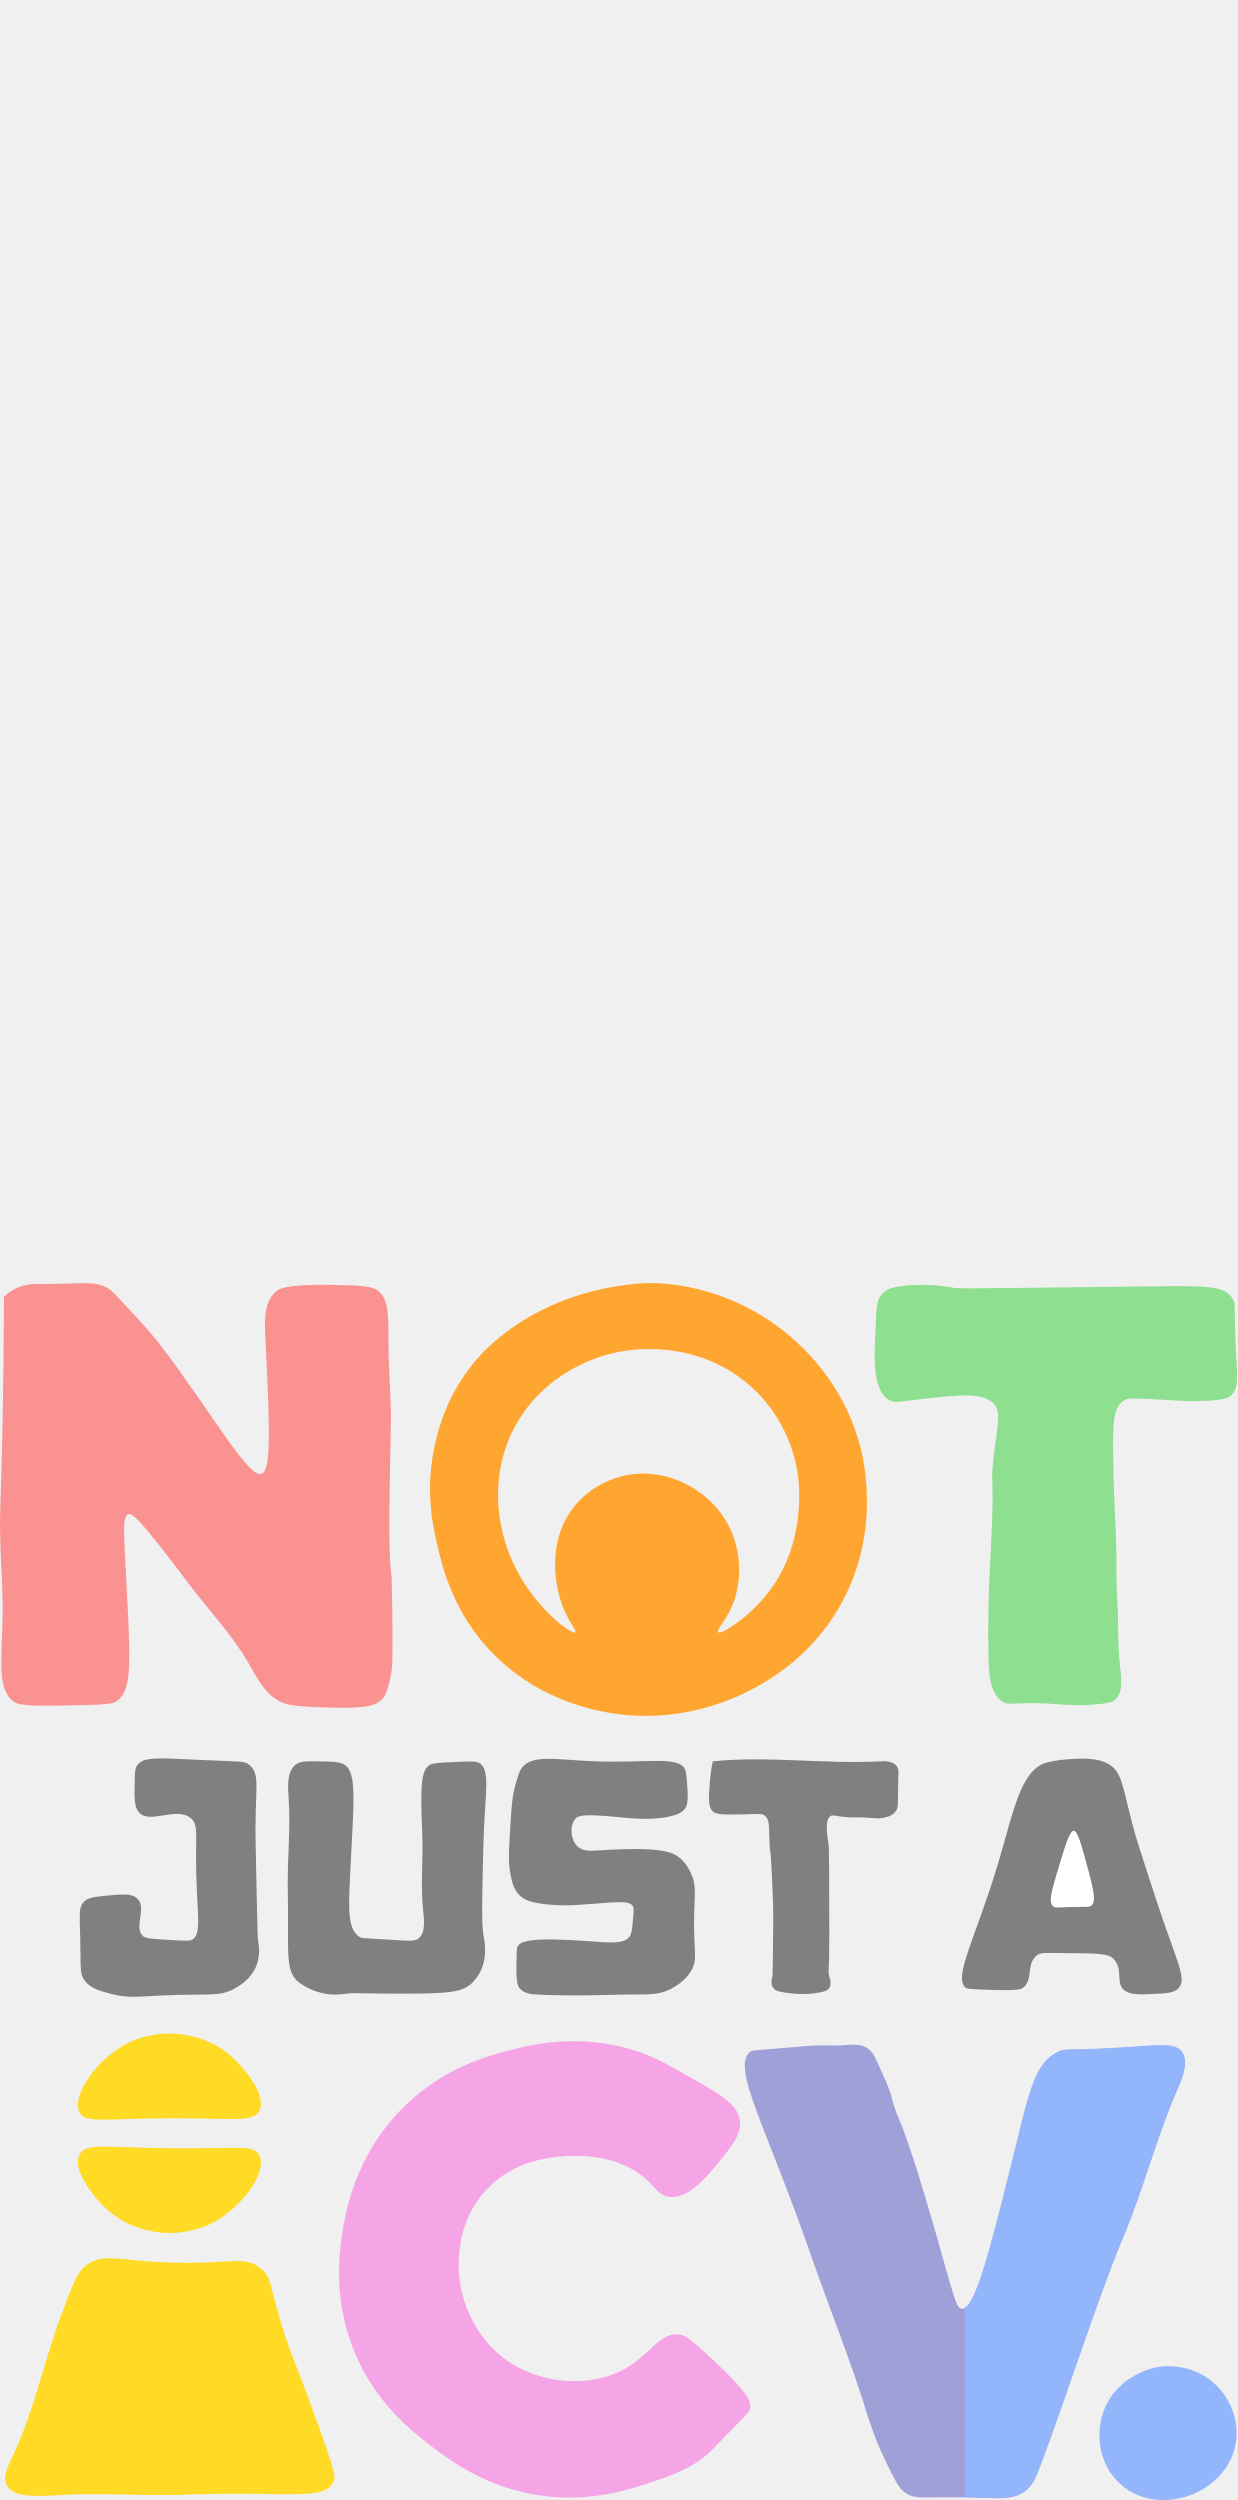
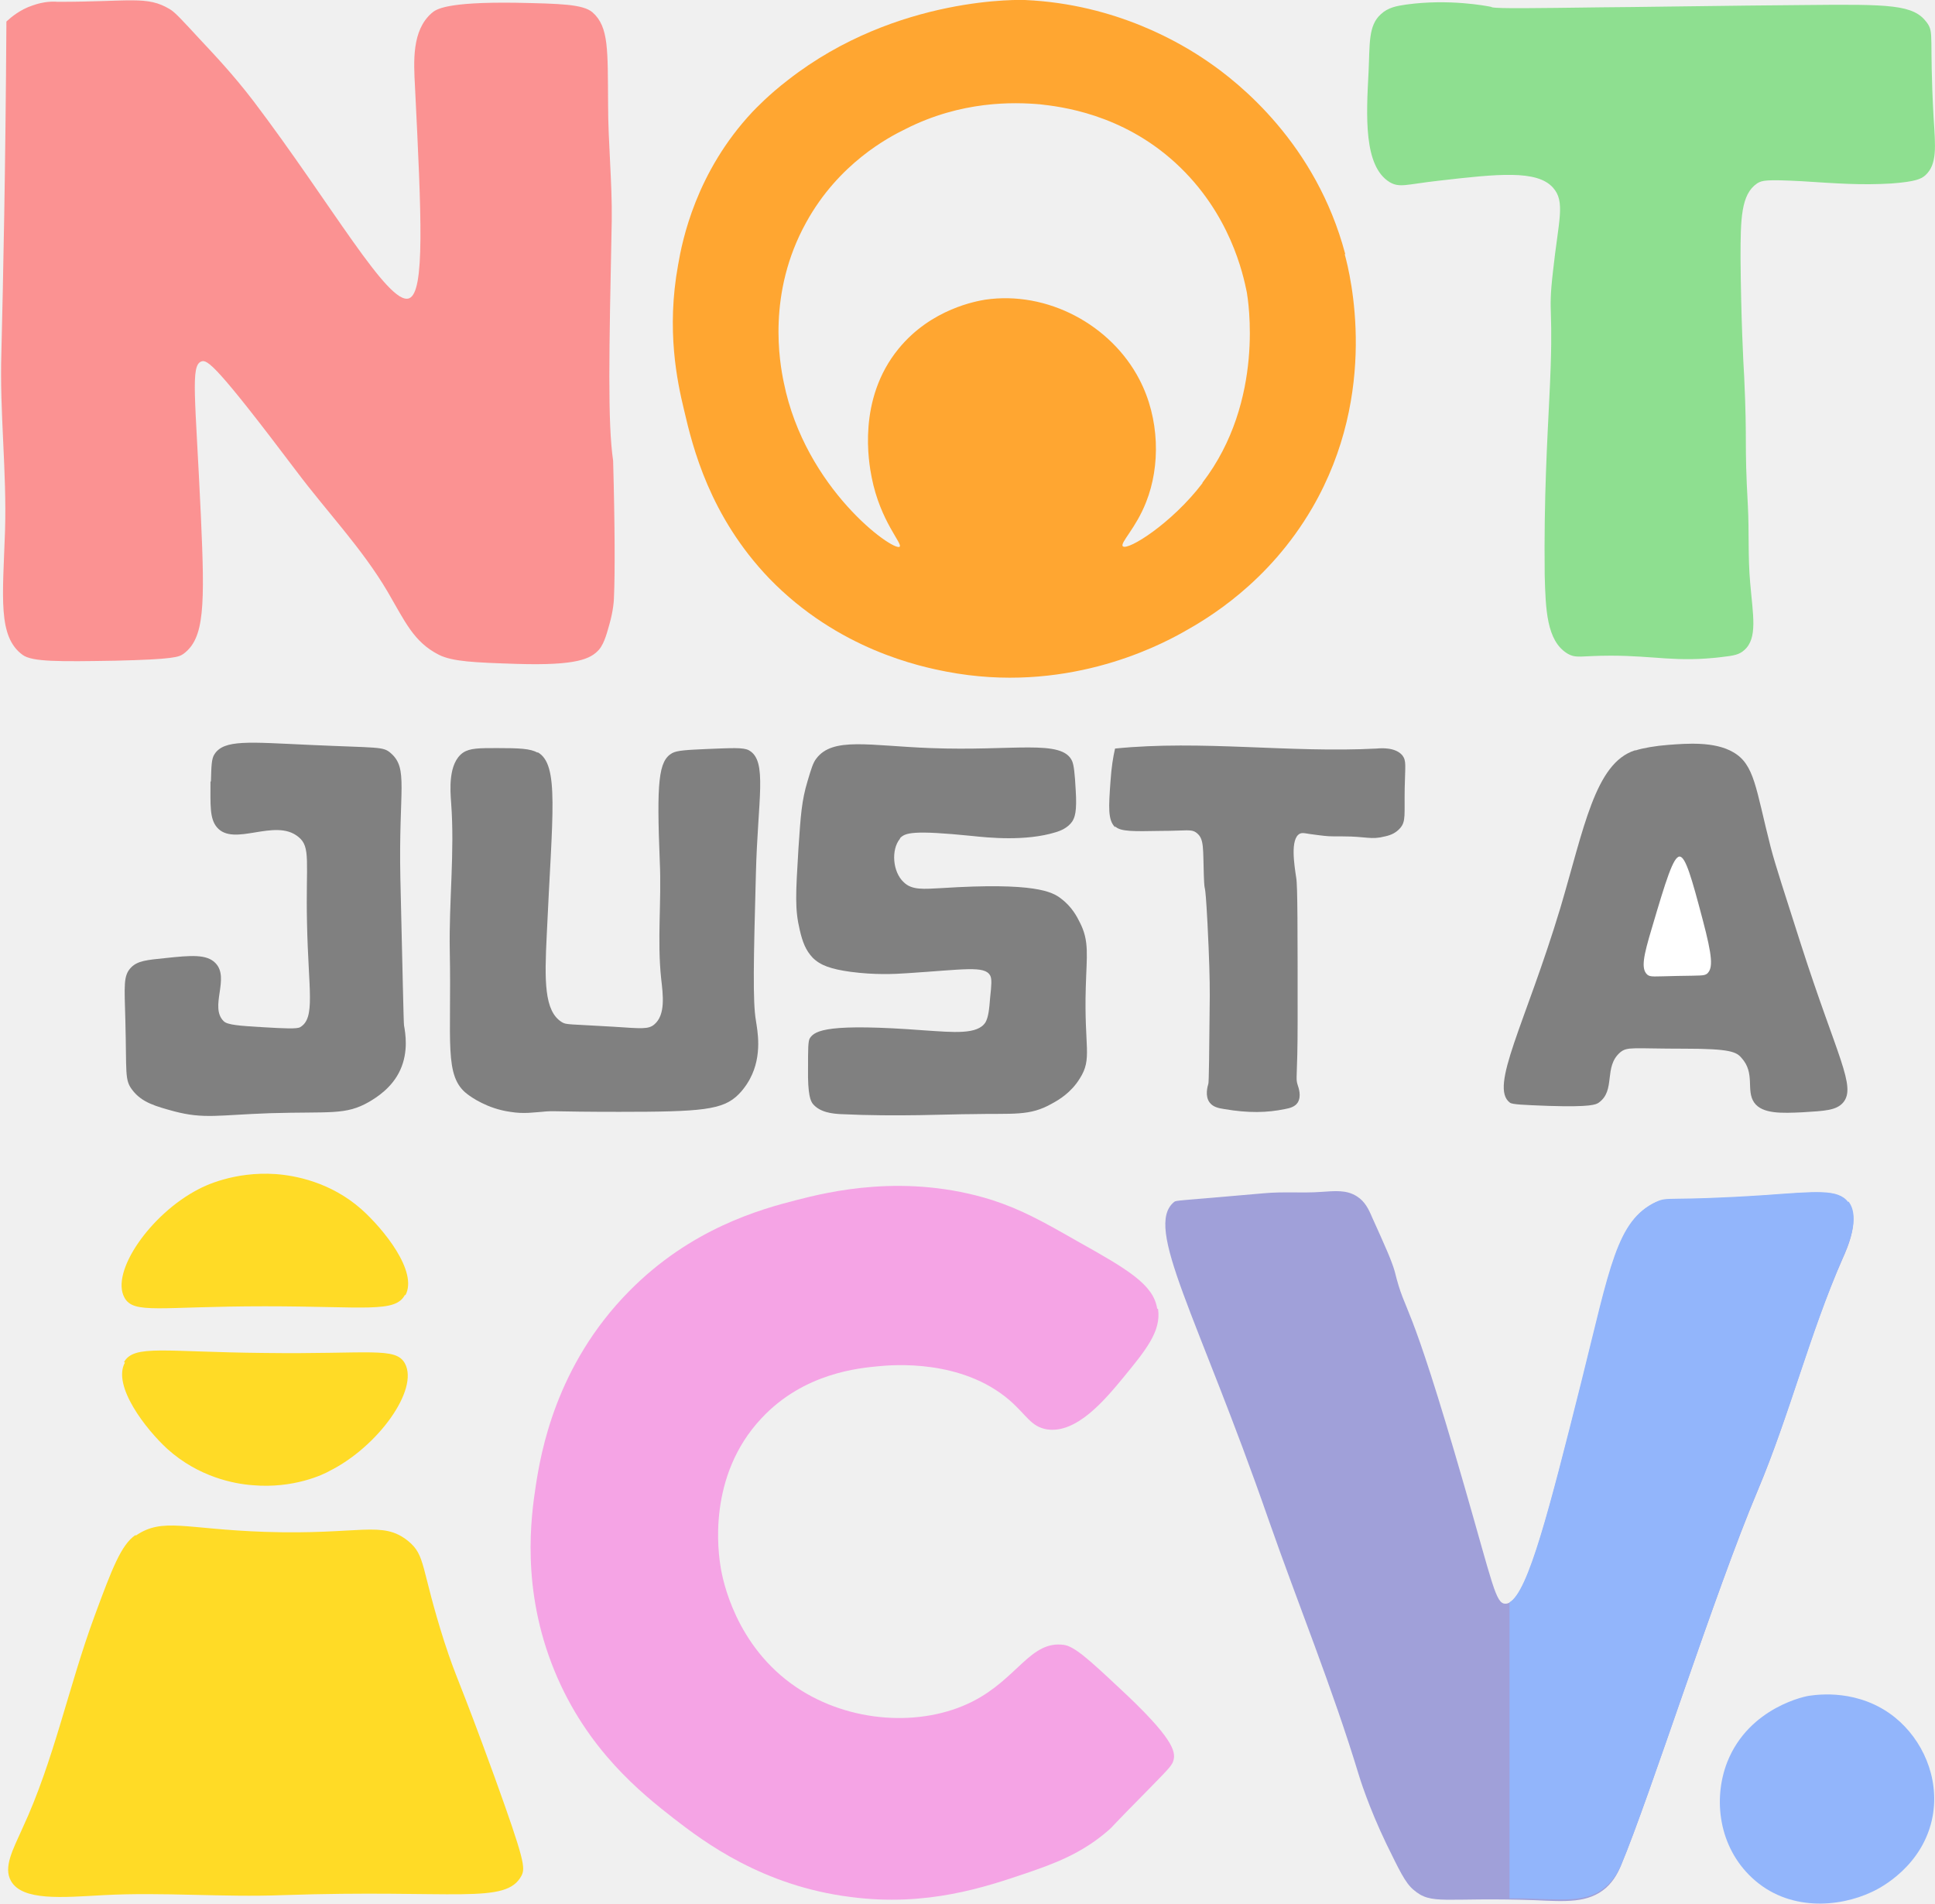
- <svg xmlns="http://www.w3.org/2000/svg" id="Calque_1" data-name="Calque 1" viewBox="0 0 422.91 854.61">
+ <svg xmlns="http://www.w3.org/2000/svg" id="Calque_1" version="1.1" viewBox="0 0 422.9 416">
  <defs>
    <style>
-       .cls-1 {
+       .st0 {
        fill: #8edf90;
      }

-       .cls-2 {
+       .st1 {
        fill: #fff;
      }

-       .cls-3 {
+       .st2 {
        fill: #a0a0d9;
      }

-       .cls-4 {
+       .st3 {
        fill: #ffa631;
      }

-       .cls-5 {
+       .st4 {
        fill: #f5a4e5;
      }

-       .cls-6 {
+       .st5 {
        fill: #fb9292;
      }

-       .cls-7 {
+       .st6 {
        fill: #ffdb26;
      }

-       .cls-8 {
+       .st7 {
        fill: gray;
      }

-       .cls-9 {
+       .st8 {
        fill: #92b5fb;
      }
    </style>
  </defs>
-   <path class="cls-6" d="M1.36,443.3c1.09-1.04,2.99-2.58,5.71-3.53,2.47-.86,4.52-.85,5.52-.84,16,.06,19.47-1.42,24.53,1.59,1.1.65,2.94,2.64,6.62,6.62,2.78,3,7.25,7.61,11.74,13.53,16.92,22.29,29.52,44.83,33.96,43.15,3.49-1.32,2.67-17.85,1.28-46.21-.28-5.62-.69-12.34,3.57-16.09.98-.86,3.17-2.55,18.38-2.3,9.74.16,14.65.28,16.75,2.14,3.65,3.22,3.32,8.24,3.42,20.08.07,8.43.93,16.85.77,25.28-.58,29.51-.88,44.26.26,52.6.38,14.19.37,24.87.19,29.39-.05,1.23-.17,3.52-.96,6.35-.37,1.32-.96,4.1-2.3,5.62-1.8,2.04-4.83,3.51-17.87,3.06-9.4-.32-14.1-.48-17.11-2.04-5.49-2.85-7.42-7.33-11.23-13.79-5.59-9.47-13.3-17.51-19.91-26.3-17.47-23.2-19.49-24.48-20.8-23.97-2.42.94-1.35,7.58-.14,33.67.92,19.78.81,26.84-3.84,30.21-.97.71-2.1,1.22-14.79,1.45-12.17.22-18.29.3-20.43-1.28-5.38-3.98-4.28-12.55-3.83-27.06.4-12.93-1.24-25.88-.77-38.81.6-16.6,1.16-39.7,1.28-72.51Z" />
-   <path class="cls-4" d="M293.96,494.11c-6.44-24.11-23.23-37.37-30.13-42.13-5.28-3.64-19.61-12.53-39.83-13.37,0,0-27.85-1.16-51.83,17.45-4.3,3.33-7.02,6.21-7.66,6.89-12.36,13.2-15.37,28.22-16.34,33.45-2.65,14.22-.16,25.45,1.28,31.66,1.89,8.15,5.6,23.23,18.64,36.77,15.07,15.64,33.08,19.33,38.81,20.43,25.6,4.88,45.59-5.18,51.83-8.68,5.02-2.81,18.52-10.61,28.09-27.06,14.73-25.34,8.34-50.95,7.15-55.4ZM262.81,544.15c-6.74,8.79-16.32,14.8-17.36,13.79-.69-.67,2.86-4.04,5.11-9.7,3.08-7.79,2.98-18.16-1.53-26.81-6.19-11.87-20.15-19.43-33.7-17.36-1.68.26-11.71,1.94-18.89,10.72-9.11,11.14-6.47,24.95-5.87,28.09,1.85,9.69,6.89,14.61,6.13,15.17-1.37,1.01-20.55-12.62-25.28-35.86-.87-4.3-3.72-19.48,4.85-34.98,7.11-12.86,18.01-18.56,21.7-20.43,12.22-6.17,23.64-5.94,29.36-5.36,4.44.45,17.77,2,29.62,12.77,12.05,10.95,14.82,24.38,15.57,28.34.25,1.32,4.14,23.57-9.7,41.62Z" />
-   <path class="cls-1" d="M326.13,440.24c1.35.27,8.9.18,24,0,4.6-.05,29.37-.36,44.17-.51,18.85-.19,23.88-.14,26.81,3.83,1.7,2.31.45,2.9,1.53,20.94.38,6.32.77,10.15-1.79,12.51-.86.79-2.07,1.43-7.4,1.79-6.66.44-11.81-.09-19.66-.51-7.67-.41-8.65-.21-9.7.51-3.5,2.4-3.65,7.74-3.57,16.34.11,12.93.62,22.78.78,26.04.74,15.15-.08,13.75.75,28.09.32,5.61,0,11.26.51,16.85.65,7.07,1.69,12.18-1.28,14.81-1.08.96-2.29,1.23-4.85,1.53-9.92,1.16-14.62-.28-24.26-.26-6.56.02-7.51.69-9.45-.51-4.45-2.77-4.74-9.69-4.85-17.11-.25-16.98.6-29.96,1.02-38.55,1.06-21.5-.38-17.43.77-27.83,1.24-11.21,2.77-15.31,0-18.38-3.54-3.93-11.95-2.99-25.02-1.53-7.09.79-8.55,1.57-10.72.26-5.73-3.45-5.12-14.54-4.6-24,.34-6.19-.1-10.2,2.68-12.69,1.62-1.45,3.52-1.84,5.49-2.12,9.43-1.33,17.63.31,18.64.51Z" />
-   <path class="cls-8" d="M46.04,609.51c-.1,4.97-.17,8.05,1.39,9.94,3.66,4.41,12.72-2.06,17.76,2.06,2.75,2.25,1.6,5.45,1.9,18.89.33,14.72,1.92,20.74-1.47,22.74-.73.43-3.24.29-8.24-.01-5.11-.31-7.69-.48-8.53-1.28-3.22-3.06,1.38-9.37-1.79-12.71-1.9-2-5.38-1.65-10.97-1.08-3.97.4-5.96.6-7.4,2.04-1.77,1.76-1.47,3.91-1.28,11.74.28,11.36-.2,12.87,1.47,15.12,2.08,2.8,5.18,3.64,9.16,4.65,6.51,1.66,9.6.77,20.76.4,13.29-.44,16.58.55,21.76-2.45,1.51-.88,5-2.96,6.83-7,1.83-4.04,1.07-7.97.77-9.7-.11-.64-.33-11.15-.77-32.17-.41-19.55,1.85-23.93-2.12-27.34-1.7-1.46-2.59-1.06-17.79-1.77-13.24-.61-18.63-1.19-20.68,2.04-.67,1.05-.7,2.66-.77,5.87Z" />
-   <path class="cls-8" d="M117.53,603.13c-1.59-.91-4.04-.95-8.94-1.02-3.9-.06-5.88-.07-7.4,1.02-3.28,2.35-2.76,8.26-2.55,10.98.81,10.72-.49,21.51-.26,32.26.45,20.05-1.28,27.36,3.83,31.32.9.7,4.45,3.18,9.45,3.93,2.96.45,5.19.11,6.89-.1,2.88-.35,1.98-.04,16.85,0,18.1.04,22.72-.39,26.11-3.79,1.46-1.46,2.42-3.23,2.49-3.36,2.8-5.2,1.65-10.73,1.28-12.77-.73-3.99-.49-13.3,0-31.91.43-16.45,2.6-24.84-1.53-27.06-1.22-.66-3.87-.52-9.19-.26-4.36.22-6.54.33-7.55.91-2.99,1.73-3.41,6.31-2.66,23.85.36,8.5-.63,17.07.26,25.53.37,3.5.98,7.93-1.53,9.96-1.31,1.06-2.77.89-8.88.51-9.98-.62-10.32-.43-11.29-1.02-3.93-2.42-3.78-9.07-3.32-19.15,1.22-26.55,2.77-37.08-2.04-39.83Z" />
-   <path class="cls-8" d="M196.68,621.77c1.06-1.22,2.75-1.78,15.66-.51,3.71.37,11.81,1.22,18.3-.77,1.03-.31,2.57-.87,3.57-2.3.63-.89,1.08-2.16.77-6.89-.25-3.68-.37-5.52-.77-6.38-2.21-4.81-12.81-2.14-30.89-2.83-13.39-.51-21.41-2.51-25.02,2.32-.68.91-1.07,2.24-1.87,4.91-1.29,4.34-1.51,7.43-1.96,14.75-.62,10-.76,13.25.26,17.79.58,2.6,1.28,4.43,2.81,5.95,1.73,1.73,4,2.52,8.28,3.06,5.29.68,9.46.45,12.4.26,12.36-.8,16.85-1.72,18.13.51.39.67.26,2.07,0,4.85-.25,2.7-.4,4.32-1.02,5.36-1.67,2.79-7.15,2.24-13.28,1.79-21.08-1.56-24.02-.03-25.08,1.71-.36.58-.39,2.54-.45,6.46-.1,6.09.62,7.25,1.02,7.77,1.57,2.01,4.47,2.18,6.13,2.26,12.53.57,23.76.1,28.68,0,9.05-.19,12.65.52,17.53-2.26,1.5-.85,4.17-2.41,6.14-5.47,2.81-4.37.93-6.69,1.27-19.91.18-7.06.81-10.07-1.27-14.19-.58-1.16-1.72-3.42-4.08-5.24-1.92-1.48-5.79-3.56-26.15-2.28-3.86.24-6.47.49-8.34-1.28-2.37-2.24-2.84-7.06-.77-9.45Z" />
-   <path class="cls-8" d="M243.66,619.22c1.19,1.15,4.13,1.12,9.96,1.02,5.65-.1,6.74-.48,7.91.51,1.56,1.32,1.31,3.41,1.53,9.19.2,5.31.25-.81.77,10.47.36,7.99.55,11.99.51,15.83-.13,12.62-.2,18.93-.26,19.15-.19.69-.8,2.77.26,4.19.68.92,1.78,1.18,3.18,1.43,5.31.94,9.31.78,13.16,0,1.09-.22,2.19-.5,2.81-1.43.91-1.37.21-3.3,0-3.94-.54-1.62.01-1.23,0-14.04-.02-19.76-.03-29.64-.26-31.15-.4-2.69-1.41-8.56.77-9.7.66-.34,1.18-.04,3.83.26,2.51.28,2.17.28,5.62.26,5.24-.05,6.08.76,9.19,0,1.36-.33,2.42-.77,3.32-1.79,1.31-1.48.94-2.91,1.05-8.68.1-4.96.41-6.02-.53-7.15-1.54-1.84-4.59-1.61-5.62-1.55-19.04,1-38.22-1.91-57.19,0-.35,1.66-.8,4.13-1.02,7.17-.41,5.58-.61,8.38,1.02,9.96Z" />
-   <path class="cls-8" d="M357.53,602.62c1.51-.48,4.37-.99,7.15-1.2,3.99-.3,10.1-.77,14.24,1.6,4.69,2.69,4.85,7.87,8.23,20.78,1.11,4.25,2.95,9.9,6.64,21.19h0c7.85,24.6,12.18,31.07,9.19,34.57-1.46,1.7-3.95,1.83-8.94,2.07-4.37.22-8.68.43-10.47-2.07-1.89-2.65.27-6.37-2.81-9.81-1.14-1.28-2.54-2.01-12.26-2.04-11.63-.04-12.65-.5-14.21.85-3.67,3.2-.91,8.31-4.69,11-.62.44-1.63.97-10.98.66-5.26-.18-7.89-.26-8.43-.66-4.6-3.42,3.44-17.3,10.98-42.49,5.25-17.55,7.59-31.7,16.34-34.47Z" />
-   <path class="cls-2" d="M359.98,651.64c.71.64,1.41.4,6.6.27,5.31-.14,5.83.08,6.52-.53,1.34-1.17,1.2-3.62-1.02-11.88-2.44-9.08-3.67-13.61-5.05-13.65-1.41-.03-2.98,5.2-6.08,15.68-1.76,5.97-2.4,8.83-.97,10.11Z" />
-   <path class="cls-7" d="M27.26,736.41c-2.84,5.13,4.6,14.61,9.34,18.89,6.75,6.1,14.53,7.56,18.64,7.91,8.96.77,15.57-2.43,16.85-3.06,10.57-5.29,19.57-17.79,16.5-23.49-1.99-3.69-7.71-2.04-30.67-2.3-21.95-.25-28.49-1.89-30.67,2.04Z" />
-   <path class="cls-7" d="M88.61,721.65c2.76-5.17-4.81-14.54-9.6-18.76-6.83-6-14.63-7.36-18.75-7.65-8.97-.64-15.54,2.64-16.81,3.3-10.5,5.44-19.32,18.07-16.17,23.72,2.04,3.66,7.73,1.93,30.69,1.87,21.96-.06,28.51,1.49,30.63-2.47Z" />
-   <path class="cls-7" d="M29.7,774.19c5.9-4.04,10.64-1.37,28.21-.77,20.89.72,25.59-2.64,31.29,2.05,3.91,3.22,2.7,5.7,7.9,21.95,2.77,8.64,2.9,7.28,10.98,29.62,6.64,18.34,6.74,19.78,5.87,21.45-3.38,6.54-14.45,3.01-52.34,4.34-13.01.46-26.06-.7-39.06,0-8.98.49-17.74,1.3-20.16-3.06-1.67-3.01.37-6.81,2.54-11.49,6.9-14.84,10.13-31.13,15.83-46.47,3.82-10.28,5.8-15.47,8.94-17.62Z" />
-   <path class="cls-5" d="M252.85,724.59c-.82-5.23-6.34-8.46-17.36-14.72-7.74-4.4-12.16-6.91-18.64-8.96-19.01-6.02-35.93-1.82-42.87,0-7.77,2.03-23,6.23-36.53,19.91-16.09,16.27-19.32,35.39-20.43,42.5-1.03,6.64-3.28,22.5,4.09,40.48,7.08,17.29,19.05,26.77,26.04,32.17,6.7,5.17,19.46,14.78,38.66,17.25,16.69,2.15,29.54-2.22,38.45-5.25,5.77-1.96,12.15-4.2,18.1-9.45.86-.76.15-.2,8.71-8.94,4.6-4.69,5.13-5.18,5.36-6.38.36-1.83-.08-4.68-12-15.83-6.42-6.01-9.68-9.02-12.04-9.32-7.33-.95-10.07,7.41-20.04,12.39-11.14,5.56-26.79,4.67-38.36-3.06-13.44-8.98-16.18-23.7-16.62-26.3-.51-3.01-2.98-19.82,8.87-32.51,9.29-9.96,21.46-11.03,25.6-11.4,3.09-.27,18.09-1.6,28.6,7.4,3.8,3.26,4.66,5.85,8.17,6.38,6.52,1,12.73-6.54,16.6-11.23,5.01-6.08,8.43-10.23,7.66-15.13Z" />
-   <path class="cls-9" d="M395.58,809.17c1.46-.24,10.73-1.64,18.64,4.85,5.92,4.85,9.69,12.98,8.17,21.45-1.96,10.93-11.55,15.75-13.33,16.6-7.17,3.4-18.28,4.29-26.24-3.06-7.2-6.65-8.59-17.07-5.36-25.28,4.75-12.08,17.55-14.46,18.13-14.55Z" />
-   <path class="cls-3" d="M361.87,701.43c2.81-1.34,2.29-.1,23.74-1.53,11.28-.75,16.08-1.4,18.31,1.53,2.69,3.53-.15,9.86-1.21,12.26-7.29,16.5-11.62,34.19-18.64,50.81-9.3,22.01-23.5,66.71-29.87,81.96-.38.91-1.26,2.95-3.25,4.7-3.87,3.39-8.86,2.96-15.64,2.71-19.76-.73-22.47,1.21-26.55-2.3-1.78-1.53-3.14-4.34-5.87-9.96-3.93-8.09-5.91-14.6-6.13-15.32-5.73-18.82-13.2-37.07-19.66-55.66-15.51-44.63-27.26-63.85-20.6-69.35.51-.42.46-.22,19.58-1.89,4.16-.36,8.35.04,12.51-.26,3.1-.22,5.61-.52,7.91,1.02,1.7,1.14,2.46,2.72,3.32,4.6,2.83,6.22,4.25,9.33,4.85,11.74,2.63,10.53,2.63,3.06,15.32,47.23,6.17,21.46,6.81,25.47,8.87,25.53,4.39.13,9.03-18.01,16.67-48.51,6.31-25.19,7.71-35.21,16.34-39.32Z" />
-   <path class="cls-9" d="M403.94,701.28c-2.24-2.94-7.04-2.29-18.32-1.54-21.45,1.43-20.93.2-23.74,1.54-8.64,4.11-10.03,14.12-16.34,39.32-7.08,28.29-11.59,45.94-15.71,48.25v64.71c1.67.02,3.49.07,5.49.14,6.79.25,11.78.68,15.64-2.71,2-1.74,2.88-3.79,3.26-4.69,6.37-15.25,20.57-59.95,29.87-81.96,7.02-16.62,11.35-34.31,18.64-50.81,1.05-2.39,3.89-8.72,1.21-12.25Z" />
+   <path class="st5" d="M1.4,4.7c1.1-1,3-2.6,5.7-3.5,2.5-.9,4.5-.9,5.5-.8,16,0,19.5-1.4,24.5,1.6,1.1.6,2.9,2.6,6.6,6.6,2.8,3,7.2,7.6,11.7,13.5,16.9,22.3,29.5,44.8,34,43.1,3.5-1.3,2.7-17.9,1.3-46.2-.3-5.6-.7-12.3,3.6-16.1,1-.9,3.2-2.5,18.4-2.3,9.7.2,14.7.3,16.8,2.1,3.6,3.2,3.3,8.2,3.4,20.1,0,8.4.9,16.9.8,25.3-.6,29.5-.9,44.3.3,52.6.4,14.2.4,24.9.2,29.4,0,1.2-.2,3.5-1,6.3-.4,1.3-1,4.1-2.3,5.6-1.8,2-4.8,3.5-17.9,3.1-9.4-.3-14.1-.5-17.1-2-5.5-2.8-7.4-7.3-11.2-13.8-5.6-9.5-13.3-17.5-19.9-26.3-17.5-23.2-19.5-24.5-20.8-24-2.4.9-1.3,7.6-.1,33.7.9,19.8.8,26.8-3.8,30.2-1,.7-2.1,1.2-14.8,1.5-12.2.2-18.3.3-20.4-1.3-5.4-4-4.3-12.5-3.8-27.1.4-12.9-1.2-25.9-.8-38.8C.7,60.6,1.2,37.5,1.4,4.7h0Z" />
+   <path class="st3" d="M294,55.5c-6.4-24.1-23.2-37.4-30.1-42.1C258.5,9.7,244.2.9,224,0c0,0-27.9-1.2-51.8,17.5-4.3,3.3-7,6.2-7.7,6.9-12.4,13.2-15.4,28.2-16.3,33.5-2.6,14.2-.2,25.5,1.3,31.7,1.9,8.2,5.6,23.2,18.6,36.8,15.1,15.6,33.1,19.3,38.8,20.4,25.6,4.9,45.6-5.2,51.8-8.7,5-2.8,18.5-10.6,28.1-27.1,14.7-25.3,8.3-51,7.1-55.4h0ZM262.8,105.6c-6.7,8.8-16.3,14.8-17.4,13.8-.7-.7,2.9-4,5.1-9.7,3.1-7.8,3-18.2-1.5-26.8-6.2-11.9-20.1-19.4-33.7-17.4-1.7.3-11.7,1.9-18.9,10.7-9.1,11.1-6.5,25-5.9,28.1,1.9,9.7,6.9,14.6,6.1,15.2-1.4,1-20.6-12.6-25.3-35.9-.9-4.3-3.7-19.5,4.9-35,7.1-12.9,18-18.6,21.7-20.4,12.2-6.2,23.6-5.9,29.4-5.4,4.4.5,17.8,2,29.6,12.8,12,11,14.8,24.4,15.6,28.3.2,1.3,4.1,23.6-9.7,41.6h0Z" />
+   <path class="st0" d="M326.1,1.6c1.4.3,8.9.2,24,0,4.6,0,29.4-.4,44.2-.5,18.9-.2,23.9-.1,26.8,3.8,1.7,2.3.5,2.9,1.5,20.9.4,6.3.8,10.1-1.8,12.5-.9.8-2.1,1.4-7.4,1.8-6.7.4-11.8,0-19.7-.5-7.7-.4-8.6-.2-9.7.5-3.5,2.4-3.6,7.7-3.6,16.3.1,12.9.6,22.8.8,26,.7,15.2,0,13.8.8,28.1.3,5.6,0,11.3.5,16.8.6,7.1,1.7,12.2-1.3,14.8-1.1,1-2.3,1.2-4.9,1.5-9.9,1.2-14.6-.3-24.3-.3-6.6,0-7.5.7-9.5-.5-4.5-2.8-4.7-9.7-4.9-17.1-.2-17,.6-30,1-38.5,1.1-21.5-.4-17.4.8-27.8,1.2-11.2,2.8-15.3,0-18.4-3.5-3.9-12-3-25-1.5-7.1.8-8.5,1.6-10.7.3-5.7-3.5-5.1-14.5-4.6-24,.3-6.2-.1-10.2,2.7-12.7,1.6-1.5,3.5-1.8,5.5-2.1,9.4-1.3,17.6.3,18.6.5h0Z" />
+   <path class="st7" d="M46,170.9c0,5-.2,8,1.4,9.9,3.7,4.4,12.7-2.1,17.8,2.1,2.8,2.2,1.6,5.5,1.9,18.9.3,14.7,1.9,20.7-1.5,22.7-.7.4-3.2.3-8.2,0-5.1-.3-7.7-.5-8.5-1.3-3.2-3.1,1.4-9.4-1.8-12.7-1.9-2-5.4-1.7-11-1.1-4,.4-6,.6-7.4,2-1.8,1.8-1.5,3.9-1.3,11.7.3,11.4-.2,12.9,1.5,15.1,2.1,2.8,5.2,3.6,9.2,4.7,6.5,1.7,9.6.8,20.8.4,13.3-.4,16.6.5,21.8-2.5,1.5-.9,5-3,6.8-7s1.1-8,.8-9.7c-.1-.6-.3-11.2-.8-32.2-.4-19.5,1.8-23.9-2.1-27.3-1.7-1.5-2.6-1.1-17.8-1.8-13.2-.6-18.6-1.2-20.7,2-.7,1-.7,2.7-.8,5.9h0Z" />
+   <path class="st7" d="M117.5,164.5c-1.6-.9-4-1-8.9-1-3.9,0-5.9,0-7.4,1-3.3,2.3-2.8,8.3-2.6,11,.8,10.7-.5,21.5-.3,32.3.4,20-1.3,27.4,3.8,31.3.9.7,4.4,3.2,9.4,3.9,3,.5,5.2.1,6.9,0,2.9-.3,2,0,16.9,0,18.1,0,22.7-.4,26.1-3.8,1.5-1.5,2.4-3.2,2.5-3.4,2.8-5.2,1.6-10.7,1.3-12.8-.7-4-.5-13.3,0-31.9.4-16.5,2.6-24.8-1.5-27.1-1.2-.7-3.9-.5-9.2-.3-4.4.2-6.5.3-7.6.9-3,1.7-3.4,6.3-2.7,23.8.4,8.5-.6,17.1.3,25.5.4,3.5,1,7.9-1.5,10-1.3,1.1-2.8.9-8.9.5-10-.6-10.3-.4-11.3-1-3.9-2.4-3.8-9.1-3.3-19.2,1.2-26.5,2.8-37.1-2-39.8h0Z" />
+   <path class="st7" d="M196.7,183.2c1.1-1.2,2.8-1.8,15.7-.5,3.7.4,11.8,1.2,18.3-.8,1-.3,2.6-.9,3.6-2.3.6-.9,1.1-2.2.8-6.9-.2-3.7-.4-5.5-.8-6.4-2.2-4.8-12.8-2.1-30.9-2.8-13.4-.5-21.4-2.5-25,2.3-.7.9-1.1,2.2-1.9,4.9-1.3,4.3-1.5,7.4-2,14.8-.6,10-.8,13.2.3,17.8.6,2.6,1.3,4.4,2.8,6,1.7,1.7,4,2.5,8.3,3.1,5.3.7,9.5.5,12.4.3,12.4-.8,16.9-1.7,18.1.5.4.7.3,2.1,0,4.8-.2,2.7-.4,4.3-1,5.4-1.7,2.8-7.1,2.2-13.3,1.8-21.1-1.6-24,0-25.1,1.7-.4.6-.4,2.5-.4,6.5-.1,6.1.6,7.2,1,7.8,1.6,2,4.5,2.2,6.1,2.3,12.5.6,23.8,0,28.7,0,9.1-.2,12.6.5,17.5-2.3,1.5-.8,4.2-2.4,6.1-5.5,2.8-4.4.9-6.7,1.3-19.9.2-7.1.8-10.1-1.3-14.2-.6-1.2-1.7-3.4-4.1-5.2-1.9-1.5-5.8-3.6-26.1-2.3-3.9.2-6.5.5-8.3-1.3-2.4-2.2-2.8-7.1-.8-9.5h0Z" />
+   <path class="st7" d="M243.7,180.6c1.2,1.2,4.1,1.1,10,1,5.7,0,6.7-.5,7.9.5,1.6,1.3,1.3,3.4,1.5,9.2.2,5.3.2-.8.8,10.5.4,8,.5,12,.5,15.8-.1,12.6-.2,18.9-.3,19.2-.2.7-.8,2.8.3,4.2.7.9,1.8,1.2,3.2,1.4,5.3.9,9.3.8,13.2,0,1.1-.2,2.2-.5,2.8-1.4.9-1.4.2-3.3,0-3.9-.5-1.6,0-1.2,0-14,0-19.8,0-29.6-.3-31.2-.4-2.7-1.4-8.6.8-9.7.7-.3,1.2,0,3.8.3,2.5.3,2.2.3,5.6.3,5.2,0,6.1.8,9.2,0,1.4-.3,2.4-.8,3.3-1.8,1.3-1.5.9-2.9,1-8.7.1-5,.4-6-.5-7.2-1.5-1.8-4.6-1.6-5.6-1.5-19,1-38.2-1.9-57.2,0-.4,1.7-.8,4.1-1,7.2-.4,5.6-.6,8.4,1,10h0Z" />
+   <path class="st7" d="M357.5,164c1.5-.5,4.4-1,7.1-1.2,4-.3,10.1-.8,14.2,1.6,4.7,2.7,4.9,7.9,8.2,20.8,1.1,4.2,3,9.9,6.6,21.2h0c7.9,24.6,12.2,31.1,9.2,34.6-1.5,1.7-4,1.8-8.9,2.1-4.4.2-8.7.4-10.5-2.1-1.9-2.7.3-6.4-2.8-9.8-1.1-1.3-2.5-2-12.3-2-11.6,0-12.6-.5-14.2.8-3.7,3.2-.9,8.3-4.7,11-.6.4-1.6,1-11,.7-5.3-.2-7.9-.3-8.4-.7-4.6-3.4,3.4-17.3,11-42.5,5.2-17.5,7.6-31.7,16.3-34.5h0Z" />
+   <path class="st1" d="M360,213c.7.6,1.4.4,6.6.3,5.3-.1,5.8,0,6.5-.5,1.3-1.2,1.2-3.6-1-11.9-2.4-9.1-3.7-13.6-5-13.7-1.4,0-3,5.2-6.1,15.7-1.8,6-2.4,8.8-1,10.1h0Z" />
+   <path class="st6" d="M27.3,297.8c-2.8,5.1,4.6,14.6,9.3,18.9,6.8,6.1,14.5,7.6,18.6,7.9,9,.8,15.6-2.4,16.8-3.1,10.6-5.3,19.6-17.8,16.5-23.5-2-3.7-7.7-2-30.7-2.3-22-.2-28.5-1.9-30.7,2h0Z" />
+   <path class="st6" d="M88.6,283.1c2.8-5.2-4.8-14.5-9.6-18.8-6.8-6-14.6-7.4-18.8-7.7-9-.6-15.5,2.6-16.8,3.3-10.5,5.4-19.3,18.1-16.2,23.7,2,3.7,7.7,1.9,30.7,1.9,22,0,28.5,1.5,30.6-2.5h0Z" />
+   <path class="st6" d="M29.7,335.6c5.9-4,10.6-1.4,28.2-.8,20.9.7,25.6-2.6,31.3,2,3.9,3.2,2.7,5.7,7.9,22,2.8,8.6,2.9,7.3,11,29.6,6.6,18.3,6.7,19.8,5.9,21.5-3.4,6.5-14.4,3-52.3,4.3-13,.5-26.1-.7-39.1,0-9,.5-17.7,1.3-20.2-3.1-1.7-3,.4-6.8,2.5-11.5,6.9-14.8,10.1-31.1,15.8-46.5,3.8-10.3,5.8-15.5,8.9-17.6h0Z" />
+   <path class="st4" d="M252.9,286c-.8-5.2-6.3-8.5-17.4-14.7-7.7-4.4-12.2-6.9-18.6-9-19-6-35.9-1.8-42.9,0-7.8,2-23,6.2-36.5,19.9-16.1,16.3-19.3,35.4-20.4,42.5-1,6.6-3.3,22.5,4.1,40.5,7.1,17.3,19.1,26.8,26,32.2,6.7,5.2,19.5,14.8,38.7,17.2,16.7,2.2,29.5-2.2,38.4-5.2,5.8-2,12.1-4.2,18.1-9.5.9-.8.1-.2,8.7-8.9,4.6-4.7,5.1-5.2,5.4-6.4.4-1.8,0-4.7-12-15.8-6.4-6-9.7-9-12-9.3-7.3-1-10.1,7.4-20,12.4-11.1,5.6-26.8,4.7-38.4-3.1-13.4-9-16.2-23.7-16.6-26.3-.5-3-3-19.8,8.9-32.5,9.3-10,21.5-11,25.6-11.4,3.1-.3,18.1-1.6,28.6,7.4,3.8,3.3,4.7,5.8,8.2,6.4,6.5,1,12.7-6.5,16.6-11.2,5-6.1,8.4-10.2,7.7-15.1h0Z" />
+   <path class="st8" d="M395.6,370.6c1.5-.2,10.7-1.6,18.6,4.8,5.9,4.8,9.7,13,8.2,21.5-2,10.9-11.5,15.8-13.3,16.6-7.2,3.4-18.3,4.3-26.2-3.1-7.2-6.7-8.6-17.1-5.4-25.3,4.8-12.1,17.5-14.5,18.1-14.5h0Z" />
+   <path class="st2" d="M361.9,262.8c2.8-1.3,2.3,0,23.7-1.5,11.3-.8,16.1-1.4,18.3,1.5,2.7,3.5-.1,9.9-1.2,12.3-7.3,16.5-11.6,34.2-18.6,50.8-9.3,22-23.5,66.7-29.9,82-.4.9-1.3,3-3.2,4.7-3.9,3.4-8.9,3-15.6,2.7-19.8-.7-22.5,1.2-26.5-2.3-1.8-1.5-3.1-4.3-5.9-10-3.9-8.1-5.9-14.6-6.1-15.3-5.7-18.8-13.2-37.1-19.7-55.7-15.5-44.6-27.3-63.8-20.6-69.3.5-.4.5-.2,19.6-1.9,4.2-.4,8.4,0,12.5-.3,3.1-.2,5.6-.5,7.9,1,1.7,1.1,2.5,2.7,3.3,4.6,2.8,6.2,4.2,9.3,4.9,11.7,2.6,10.5,2.6,3.1,15.3,47.2,6.2,21.5,6.8,25.5,8.9,25.5,4.4.1,9-18,16.7-48.5,6.3-25.2,7.7-35.2,16.3-39.3h0Z" />
+   <path class="st8" d="M403.9,262.7c-2.2-2.9-7-2.3-18.3-1.5-21.5,1.4-20.9.2-23.7,1.5-8.6,4.1-10,14.1-16.3,39.3-7.1,28.3-11.6,45.9-15.7,48.2v64.7c1.7,0,3.5,0,5.5.1,6.8.2,11.8.7,15.6-2.7,2-1.7,2.9-3.8,3.3-4.7,6.4-15.2,20.6-60,29.9-82,7-16.6,11.4-34.3,18.6-50.8,1-2.4,3.9-8.7,1.2-12.2h0Z" />
</svg>
